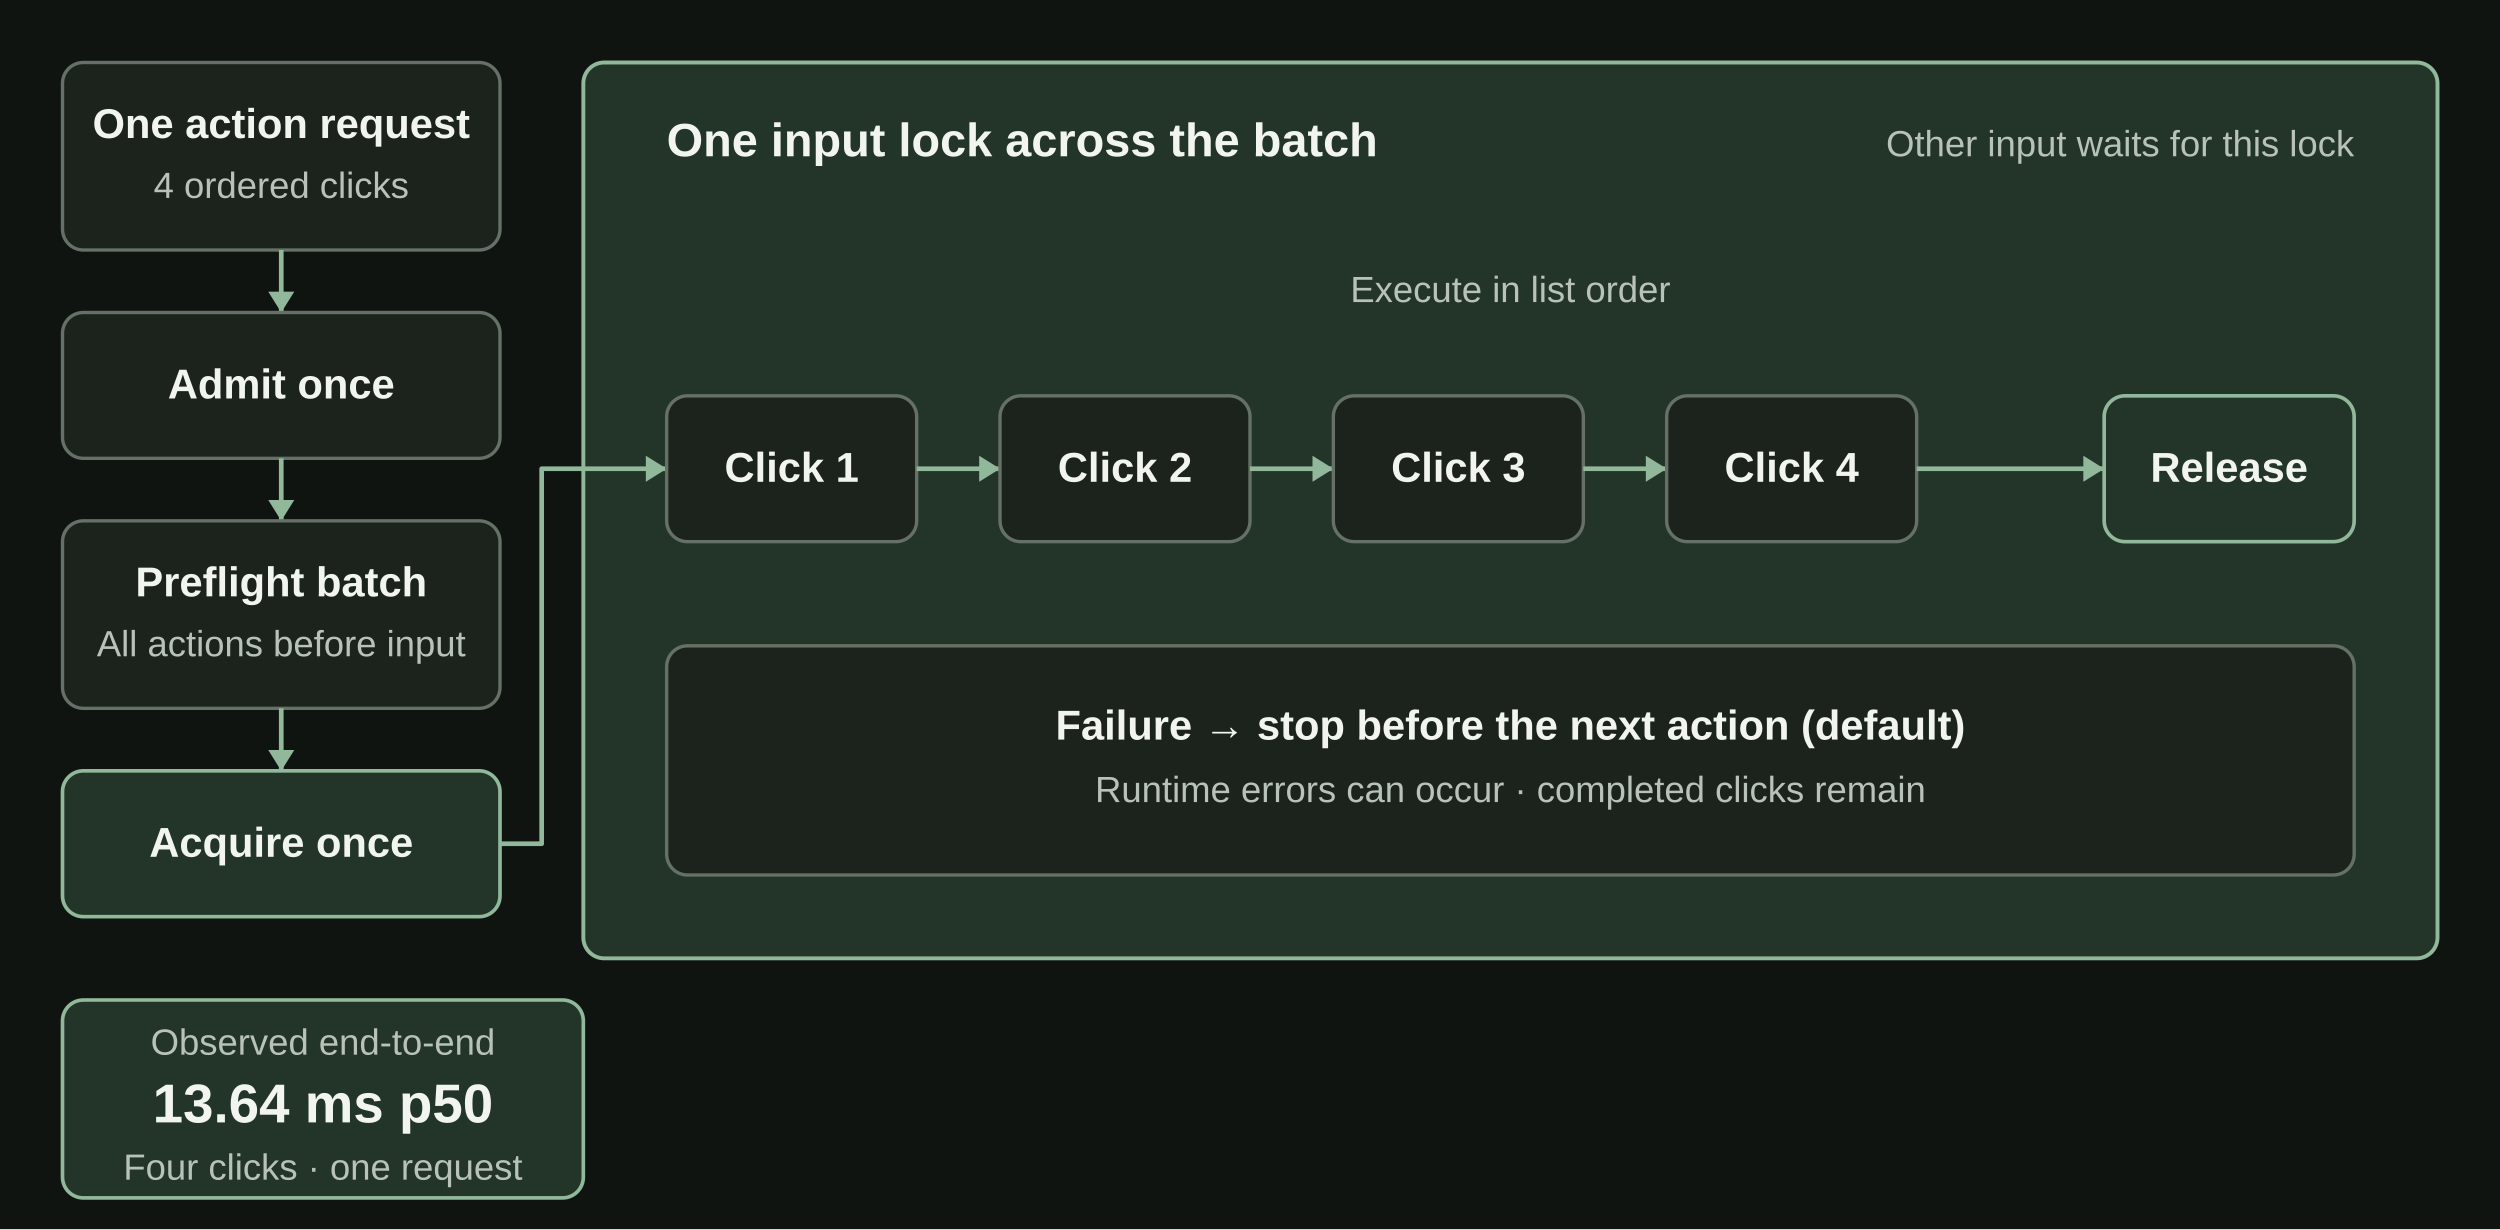
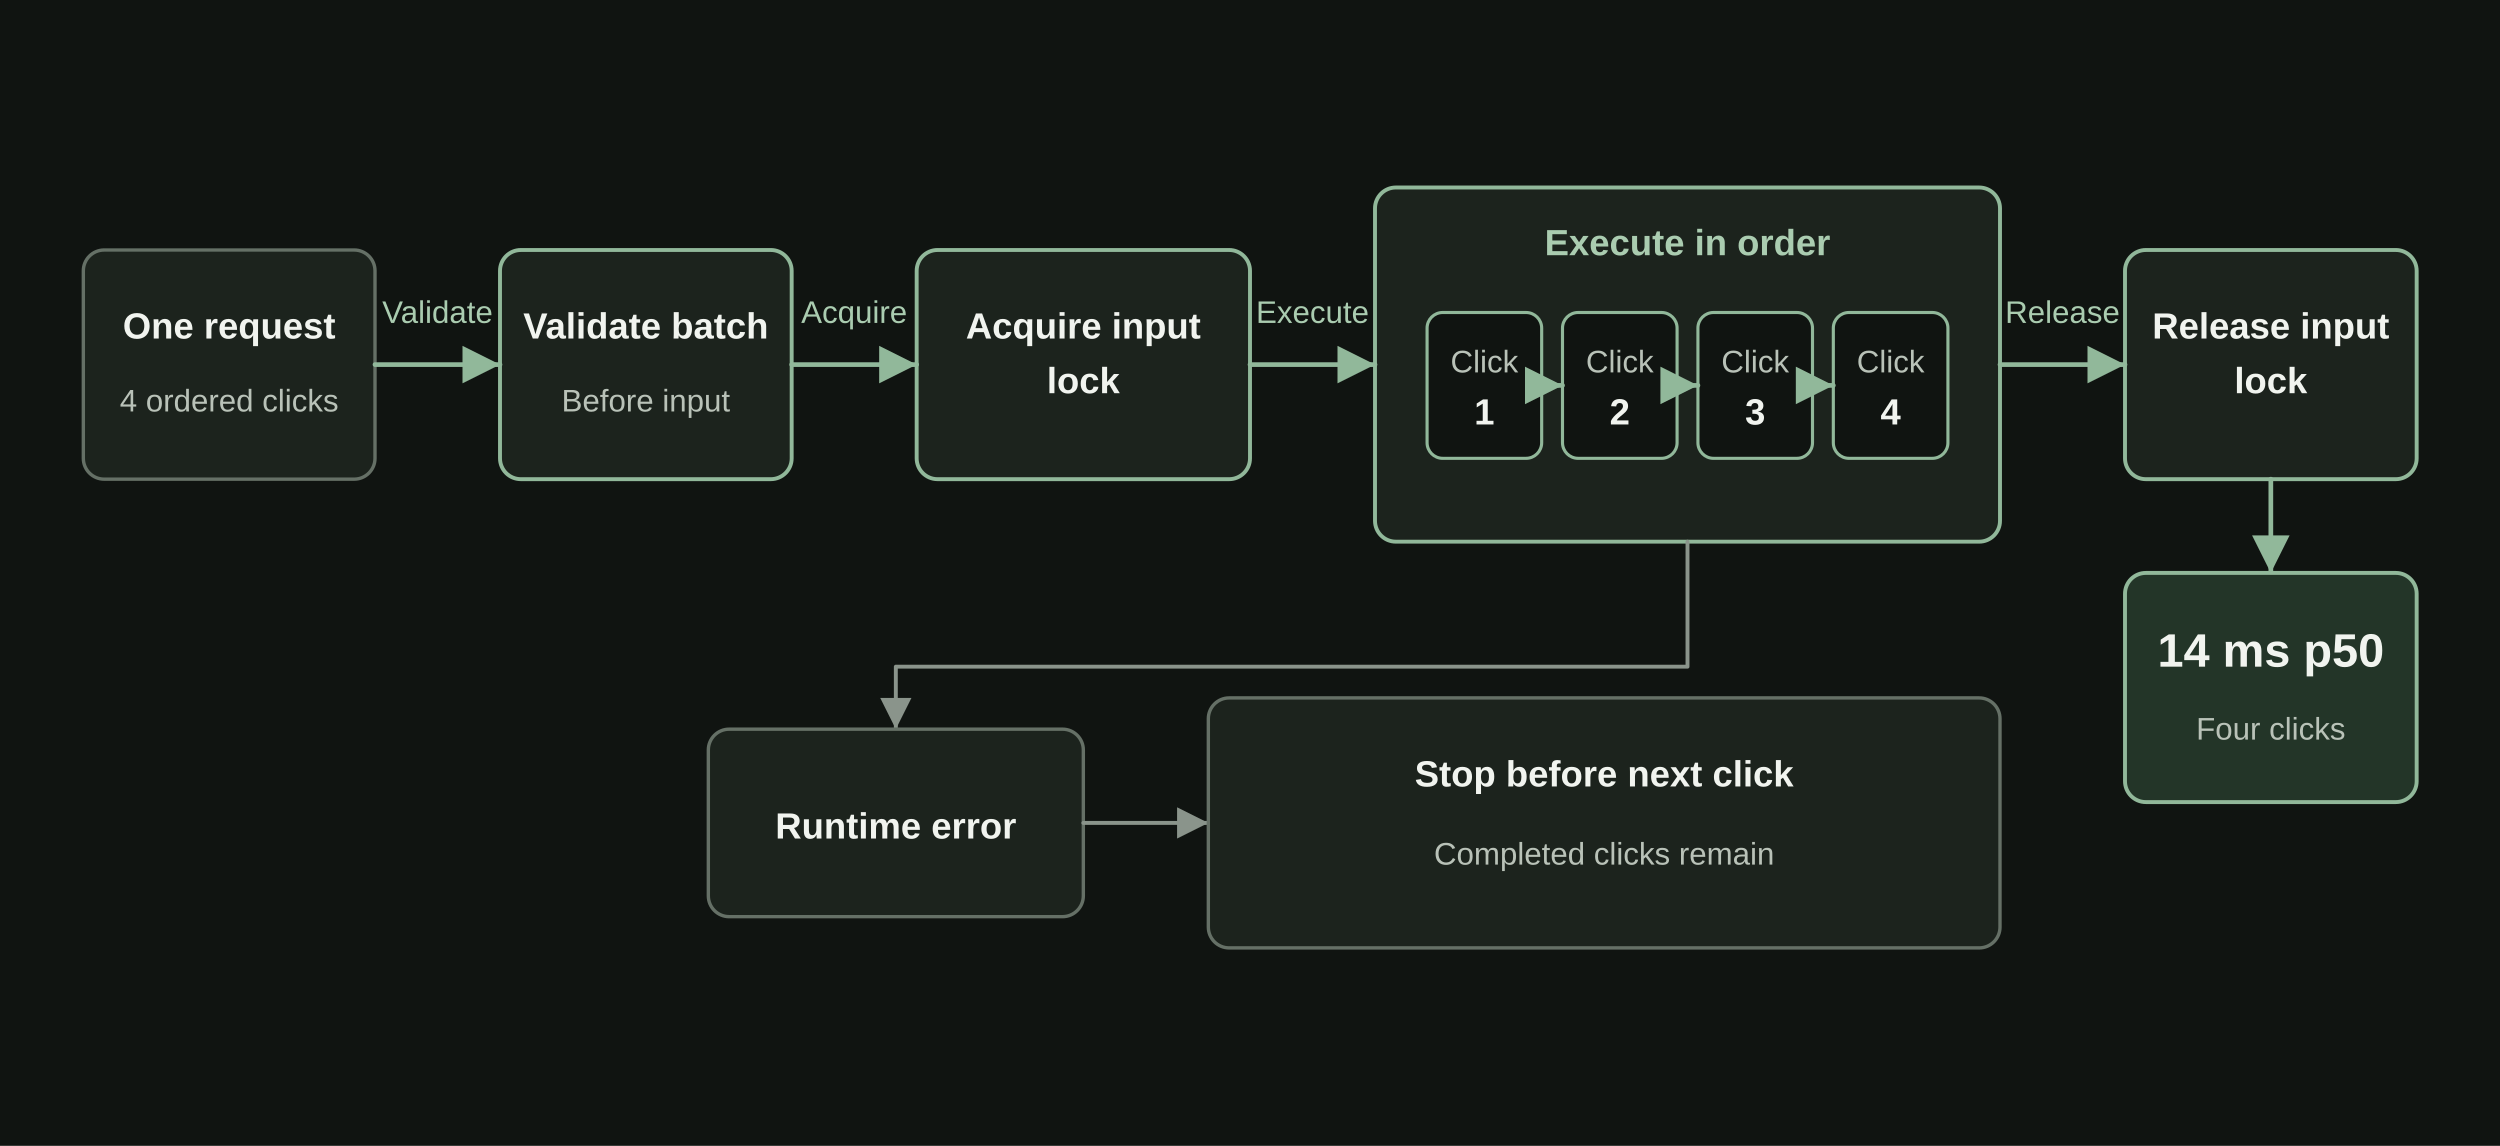
- <svg xmlns="http://www.w3.org/2000/svg" width="960" height="472" viewBox="0 0 960 472" role="img" aria-labelledby="title desc">
+ <svg xmlns="http://www.w3.org/2000/svg" width="960" height="440" viewBox="0 0 960 440" role="img" aria-labelledby="title desc">
  <defs>
    <style>
      .bg { fill: #101411; }
      .box { fill: #1C231D; stroke: #657066; stroke-width: 1.3; }
-       .stage { fill: #233528; stroke: #91B89A; stroke-width: 1.4; }
-       .enclosure { fill: #233528; stroke: #91B89A; stroke-width: 1.5; }
-       .label,
-       .small,
-       .section,
-       .metric,
-       .arrow-label {
-         font-family: -apple-system, BlinkMacSystemFont, "Segoe UI", Arial, sans-serif;
-       }
-       .label { fill: #F1F4EF; font-size: 16px; font-weight: 600; }
-       .small { fill: #B9C2B8; font-size: 14px; }
-       .section { fill: #F1F4EF; font-size: 18px; font-weight: 700; }
-       .metric { fill: #F1F4EF; font-size: 21px; font-weight: 700; }
-       .arrow-label { fill: #B9C2B8; font-size: 14px; font-weight: 500; }
-       .path { fill: none; stroke: #91B89A; stroke-width: 1.8; stroke-linejoin: round; }
-       .arrow { fill: #91B89A; }
+       .changed { fill: #1C231D; stroke: #91B89A; stroke-width: 1.5; }
+       .result { fill: #233528; stroke: #91B89A; stroke-width: 1.5; }
+       .enclosure { fill: #1C231D; stroke: #91B89A; stroke-width: 1.5; }
+       .click { fill: #101411; stroke: #91B89A; stroke-width: 1.2; }
+       .label, .small, .section, .metric, .arrow-label { font-family: -apple-system, BlinkMacSystemFont, "Segoe UI", Arial, sans-serif; }
+       .label { fill: #F1F4EF; font-size: 14px; font-weight: 600; }
+       .small { fill: #B9C2B8; font-size: 12px; }
+       .section { fill: #AACCB0; font-size: 14px; font-weight: 600; }
+       .metric { fill: #F1F4EF; font-size: 18px; font-weight: 700; }
+       .arrow-label { fill: #AACCB0; font-size: 12px; font-weight: 500; }
+       .path { fill: none; stroke: #91B89A; stroke-width: 1.8; stroke-linecap: round; stroke-linejoin: round; }
+       .path-neutral { fill: none; stroke: #8A948B; stroke-width: 1.5; stroke-linecap: round; stroke-linejoin: round; }
    </style>
+     <marker id="arrow-sage" viewBox="0 0 8 8" refX="8" refY="4" markerWidth="8" markerHeight="8" orient="auto">
+       <path d="M0 0 L8 4 L0 8 Z" fill="#91B89A" />
+     </marker>
+     <marker id="arrow-neutral" viewBox="0 0 8 8" refX="8" refY="4" markerWidth="8" markerHeight="8" orient="auto">
+       <path d="M0 0 L8 4 L0 8 Z" fill="#8A948B" />
+     </marker>
  </defs>
-   <rect class="bg" width="960" height="472" />
-   <rect class="box" x="24" y="24" width="168" height="72" rx="8" />
-   <text class="label" x="108" y="53" text-anchor="middle">One action request</text>
-   <text class="small" x="108" y="76" text-anchor="middle">4 ordered clicks</text>
-   <line class="path" x1="108" y1="96" x2="108" y2="120" />
-   <path class="arrow" d="M 103 112 L 108 120 L 113 112 Z" />
-   <rect class="box" x="24" y="120" width="168" height="56" rx="8" />
-   <text class="label" x="108" y="153" text-anchor="middle">Admit once</text>
-   <line class="path" x1="108" y1="176" x2="108" y2="200" />
-   <path class="arrow" d="M 103 192 L 108 200 L 113 192 Z" />
-   <rect class="box" x="24" y="200" width="168" height="72" rx="8" />
-   <text class="label" x="108" y="229" text-anchor="middle">Preflight batch</text>
-   <text class="small" x="108" y="252" text-anchor="middle">All actions before input</text>
-   <line class="path" x1="108" y1="272" x2="108" y2="296" />
-   <path class="arrow" d="M 103 288 L 108 296 L 113 288 Z" />
-   <rect class="stage" x="24" y="296" width="168" height="56" rx="8" />
-   <text class="label" x="108" y="329" text-anchor="middle">Acquire once</text>
-   <rect class="enclosure" x="224" y="24" width="712" height="344" rx="8" />
-   <text class="section" x="256" y="60">One input lock across the batch</text>
-   <text class="small" x="904" y="60" text-anchor="end">Other input waits for this lock</text>
-   <text class="arrow-label" x="580" y="116" text-anchor="middle">Execute in list order</text>
-   <path class="path" d="M 192 324 H 208 V 180 H 256" />
-   <path class="arrow" d="M 248 175 L 256 180 L 248 185 Z" />
-   <rect class="box" x="256" y="152" width="96" height="56" rx="8" />
-   <text class="label" x="304" y="185" text-anchor="middle">Click 1</text>
-   <line class="path" x1="352" y1="180" x2="384" y2="180" />
-   <path class="arrow" d="M 376 175 L 384 180 L 376 185 Z" />
-   <rect class="box" x="384" y="152" width="96" height="56" rx="8" />
-   <text class="label" x="432" y="185" text-anchor="middle">Click 2</text>
-   <line class="path" x1="480" y1="180" x2="512" y2="180" />
-   <path class="arrow" d="M 504 175 L 512 180 L 504 185 Z" />
-   <rect class="box" x="512" y="152" width="96" height="56" rx="8" />
-   <text class="label" x="560" y="185" text-anchor="middle">Click 3</text>
-   <line class="path" x1="608" y1="180" x2="640" y2="180" />
-   <path class="arrow" d="M 632 175 L 640 180 L 632 185 Z" />
-   <rect class="box" x="640" y="152" width="96" height="56" rx="8" />
-   <text class="label" x="688" y="185" text-anchor="middle">Click 4</text>
-   <line class="path" x1="736" y1="180" x2="808" y2="180" />
-   <path class="arrow" d="M 800 175 L 808 180 L 800 185 Z" />
-   <rect class="stage" x="808" y="152" width="96" height="56" rx="8" />
-   <text class="label" x="856" y="185" text-anchor="middle">Release</text>
-   <rect class="box" x="256" y="248" width="648" height="88" rx="8" />
-   <text class="label" x="580" y="284" text-anchor="middle">Failure → stop before the next action (default)</text>
-   <text class="small" x="580" y="308" text-anchor="middle">Runtime errors can occur · completed clicks remain</text>
-   <rect class="stage" x="24" y="384" width="200" height="76" rx="8" />
-   <text class="small" x="124" y="405" text-anchor="middle">Observed end-to-end</text>
-   <text class="metric" x="124" y="431" text-anchor="middle">13.64 ms p50</text>
-   <text class="small" x="124" y="453" text-anchor="middle">Four clicks · one request</text>
+   <rect class="bg" width="960" height="440" />
+   <rect class="box" x="32" y="96" width="112" height="88" rx="8" />
+   <text class="label" x="88" y="130" text-anchor="middle">One request</text>
+   <text class="small" x="88" y="158" text-anchor="middle">4 ordered clicks</text>
+   <rect class="changed" x="192" y="96" width="112" height="88" rx="8" />
+   <text class="label" x="248" y="130" text-anchor="middle">Validate batch</text>
+   <text class="small" x="248" y="158" text-anchor="middle">Before input</text>
+   <rect class="changed" x="352" y="96" width="128" height="88" rx="8" />
+   <text class="label" x="416" y="130" text-anchor="middle">Acquire input</text>
+   <text class="label" x="416" y="151" text-anchor="middle">lock</text>
+   <rect class="enclosure" x="528" y="72" width="240" height="136" rx="8" />
+   <text class="section" x="648" y="98" text-anchor="middle">Execute in order</text>
+   <rect class="click" x="548" y="120" width="44" height="56" rx="6" />
+   <text class="small" x="570" y="143" text-anchor="middle">Click</text>
+   <text class="label" x="570" y="163" text-anchor="middle">1</text>
+   <rect class="click" x="600" y="120" width="44" height="56" rx="6" />
+   <text class="small" x="622" y="143" text-anchor="middle">Click</text>
+   <text class="label" x="622" y="163" text-anchor="middle">2</text>
+   <rect class="click" x="652" y="120" width="44" height="56" rx="6" />
+   <text class="small" x="674" y="143" text-anchor="middle">Click</text>
+   <text class="label" x="674" y="163" text-anchor="middle">3</text>
+   <rect class="click" x="704" y="120" width="44" height="56" rx="6" />
+   <text class="small" x="726" y="143" text-anchor="middle">Click</text>
+   <text class="label" x="726" y="163" text-anchor="middle">4</text>
+   <line class="path" x1="592" y1="148" x2="600" y2="148" marker-end="url(#arrow-sage)" />
+   <line class="path" x1="644" y1="148" x2="652" y2="148" marker-end="url(#arrow-sage)" />
+   <line class="path" x1="696" y1="148" x2="704" y2="148" marker-end="url(#arrow-sage)" />
+   <rect class="changed" x="816" y="96" width="112" height="88" rx="8" />
+   <text class="label" x="872" y="130" text-anchor="middle">Release input</text>
+   <text class="label" x="872" y="151" text-anchor="middle">lock</text>
+   <line class="path" x1="144" y1="140" x2="192" y2="140" marker-end="url(#arrow-sage)" />
+   <text class="arrow-label" x="168" y="124" text-anchor="middle">Validate</text>
+   <line class="path" x1="304" y1="140" x2="352" y2="140" marker-end="url(#arrow-sage)" />
+   <text class="arrow-label" x="328" y="124" text-anchor="middle">Acquire</text>
+   <line class="path" x1="480" y1="140" x2="528" y2="140" marker-end="url(#arrow-sage)" />
+   <text class="arrow-label" x="504" y="124" text-anchor="middle">Execute</text>
+   <line class="path" x1="768" y1="140" x2="816" y2="140" marker-end="url(#arrow-sage)" />
+   <text class="arrow-label" x="792" y="124" text-anchor="middle">Release</text>
+   <path class="path-neutral" d="M648 208 V256 H344 V280" marker-end="url(#arrow-neutral)" />
+   <rect class="box" x="272" y="280" width="144" height="72" rx="8" />
+   <text class="label" x="344" y="322" text-anchor="middle">Runtime error</text>
+   <line class="path-neutral" x1="416" y1="316" x2="464" y2="316" marker-end="url(#arrow-neutral)" />
+   <rect class="box" x="464" y="268" width="304" height="96" rx="8" />
+   <text class="label" x="616" y="302" text-anchor="middle">Stop before next click</text>
+   <text class="small" x="616" y="332" text-anchor="middle">Completed clicks remain</text>
+   <path class="path" d="M872 184 V220" marker-end="url(#arrow-sage)" />
+   <rect class="result" x="816" y="220" width="112" height="88" rx="8" />
+   <text class="metric" x="872" y="256" text-anchor="middle">14 ms p50</text>
+   <text class="small" x="872" y="284" text-anchor="middle">Four clicks</text>
</svg>
